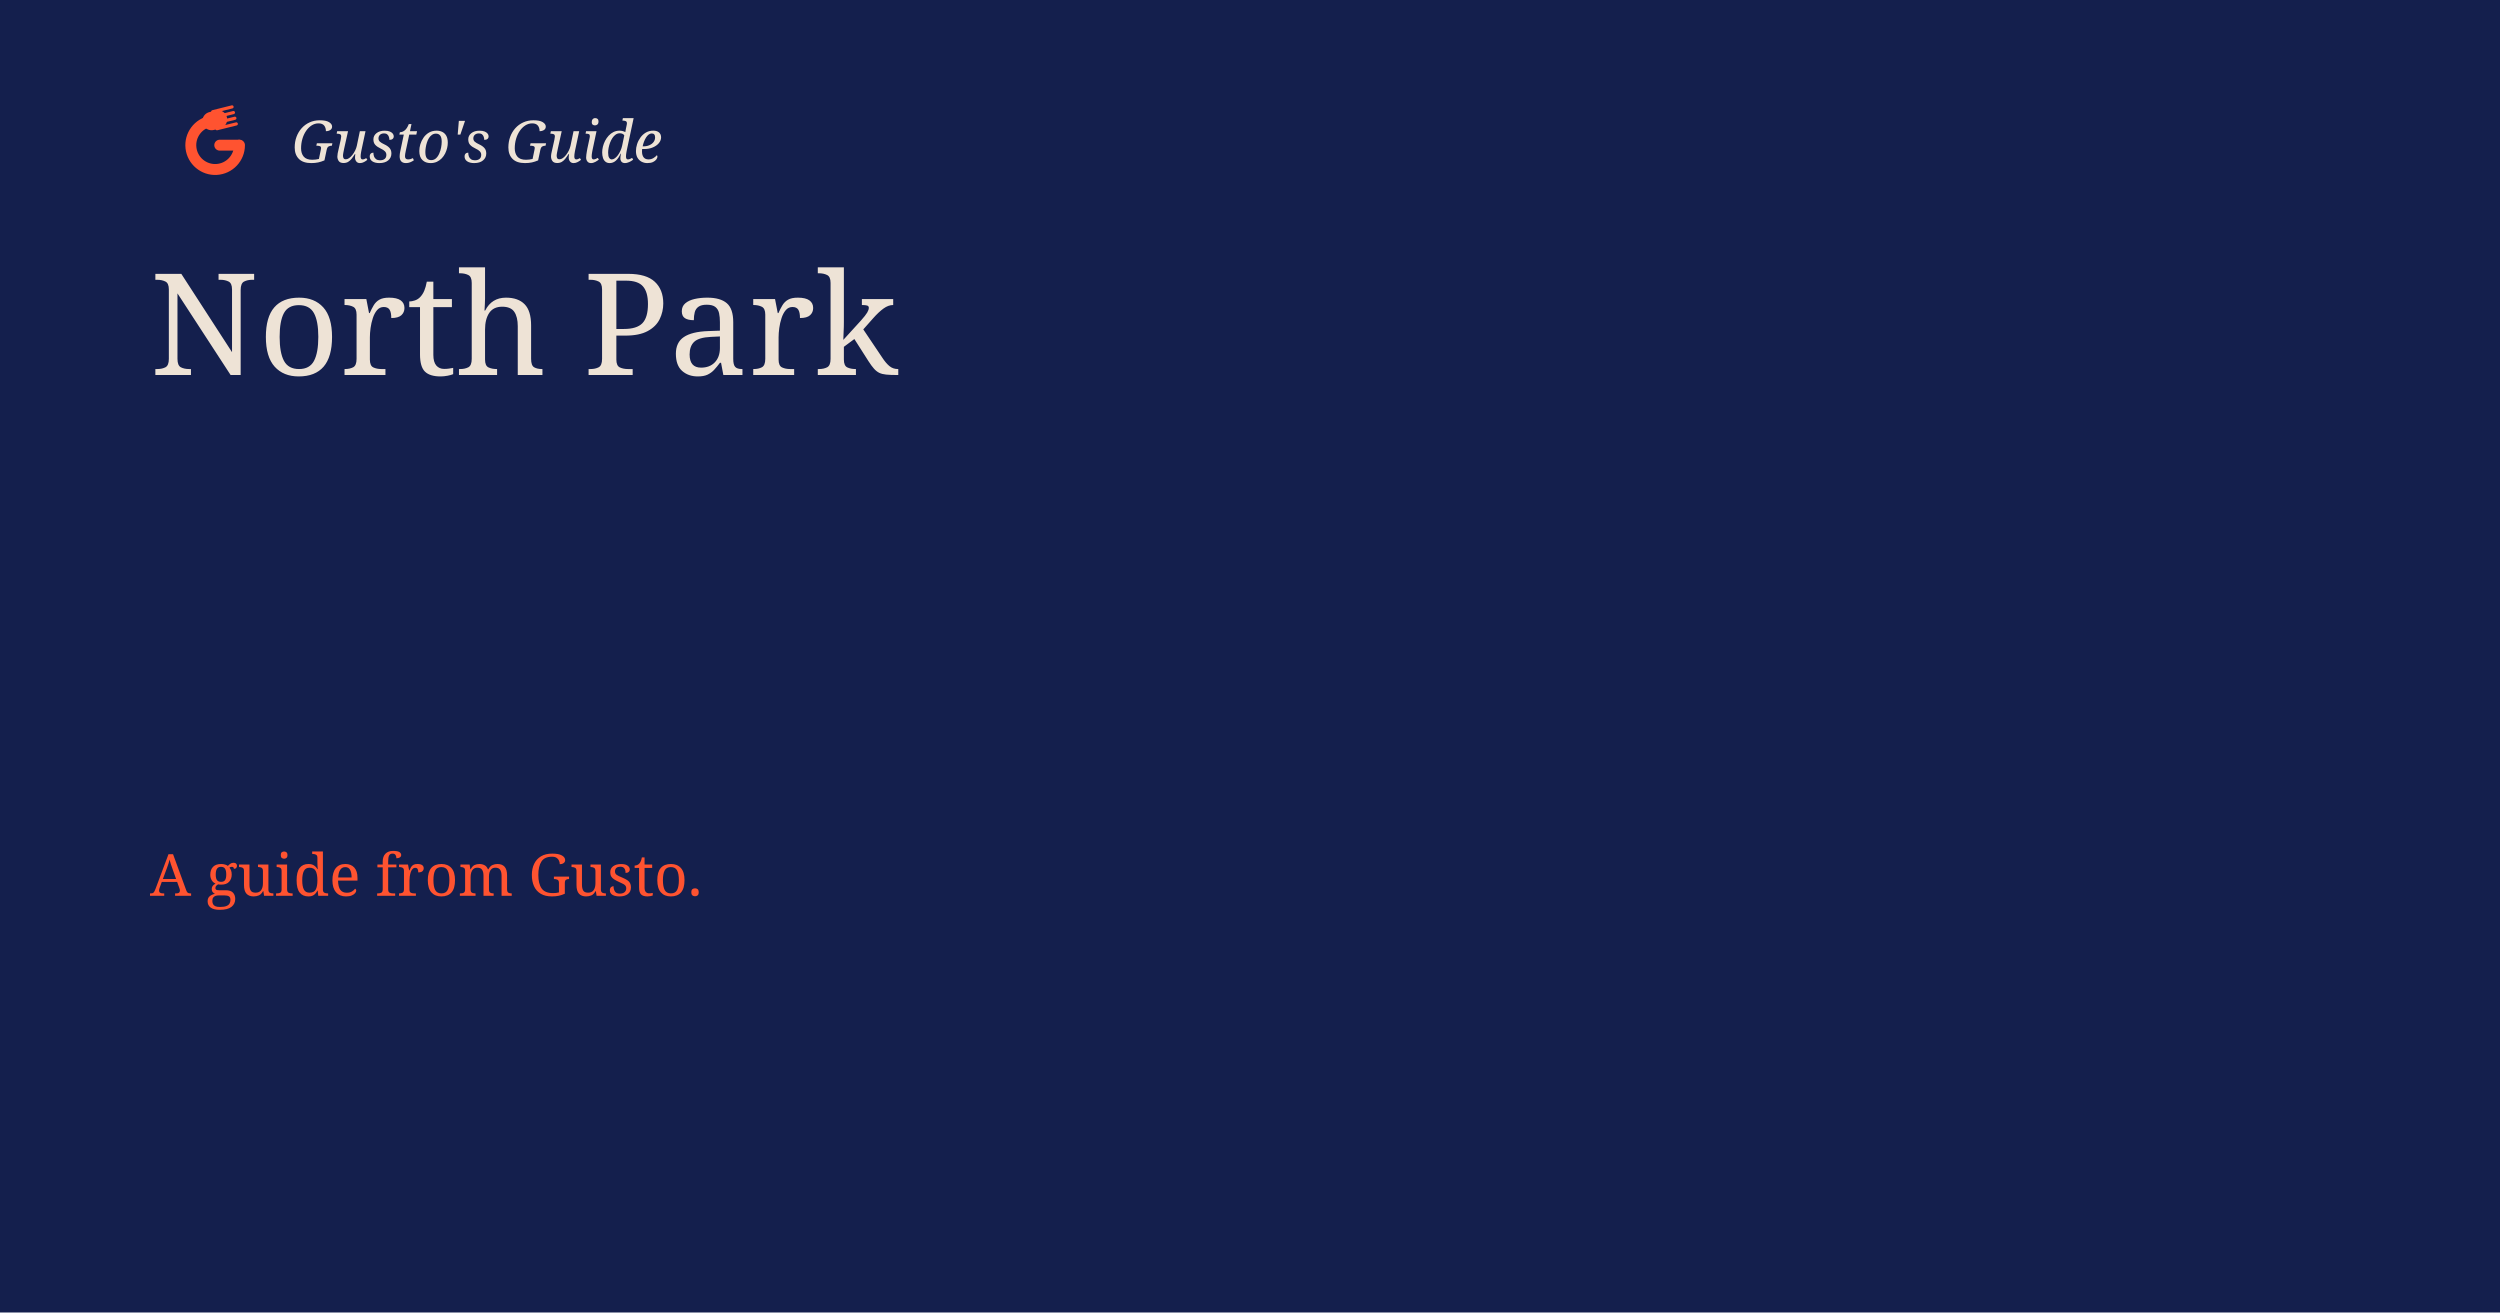
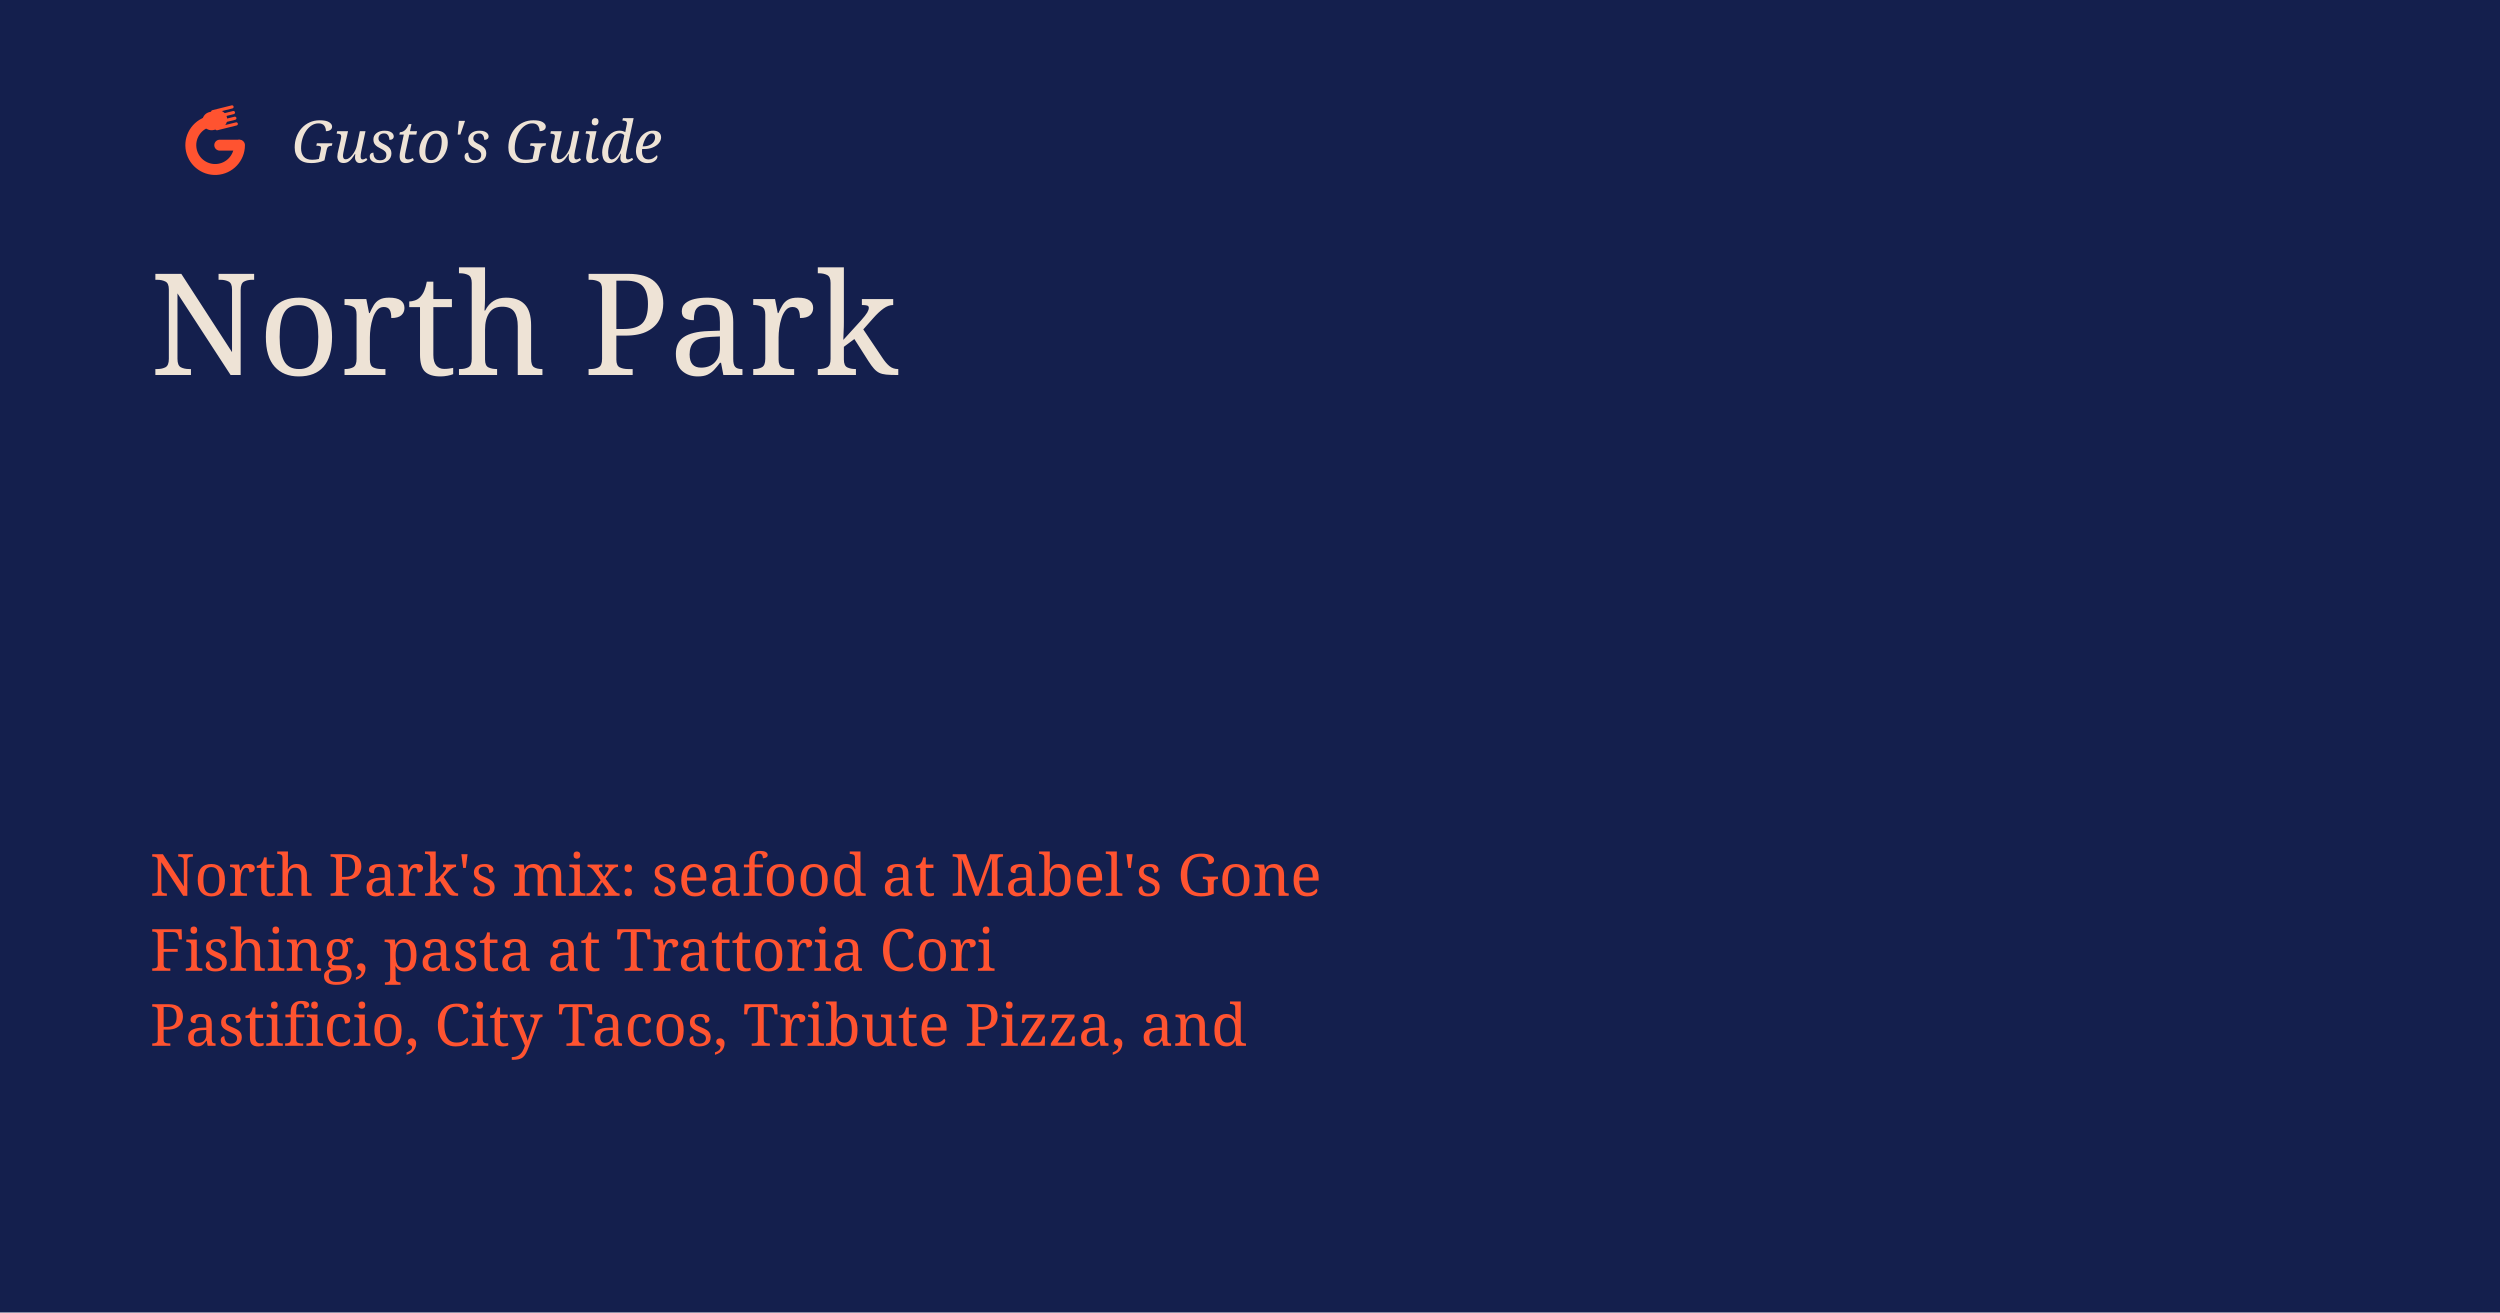
<svg xmlns="http://www.w3.org/2000/svg" width="1200" height="630" viewBox="0 0 1200 630">
  <rect width="1200" height="630" fill="#141F4D" />
  <g transform="translate(72 36) scale(0.92)">
    <g transform="translate(10.59 -0.99)">
      <path d="M 36.1 37.6 A 12.7 12.7 0 1 1 21.19 25.09" fill="none" stroke="#FF5330" stroke-width="5.7" stroke-linecap="round" />
      <path d="M 35.64 37.6 L 25.8 37.6" fill="none" stroke="#FF5330" stroke-width="5.7" stroke-linecap="round" />
      <path d="M 21.19 25.09 L 22.46 24.78" fill="none" stroke="#FF5330" stroke-width="5.7" stroke-linecap="round" />
      <path d="M 21.53 25.01 L 24.88 24.17" fill="none" stroke="#FF5330" stroke-width="9.6" stroke-linecap="round" />
      <path d="M 22.13 20.15 L 32.22 17.63 M 22.86 23.11 L 32.95 20.59 M 23.6 26.06 L 33.69 23.55 M 24.34 29.02 L 34.43 26.51" fill="none" stroke="#FF5330" stroke-width="1.65" stroke-linecap="round" />
    </g>
  </g>
  <text x="140" y="78" fill="#EEE3D6" font-family="Georgia, serif" font-size="28" font-style="italic">Gusto's Guide</text>
  <text x="72" y="180" fill="#EEE3D6" font-family="Georgia, serif" font-size="68">North Park</text>
-   <text x="72" y="430" fill="#FF5330" font-family="Georgia, serif" font-size="28">A guide from Gusto.</text>
+   <text x="72" y="430" fill="#FF5330" font-family="Georgia, serif" font-size="28">North Park's mix: seafood at Mabel's Gone</text>
+   <text x="72" y="466" fill="#FF5330" font-family="Georgia, serif" font-size="28">Fishing, pasta at Trattoria Cori</text>
+   <text x="72" y="502" fill="#FF5330" font-family="Georgia, serif" font-size="28">Pastificio, City Tacos, Tribute Pizza, and</text>
</svg>
